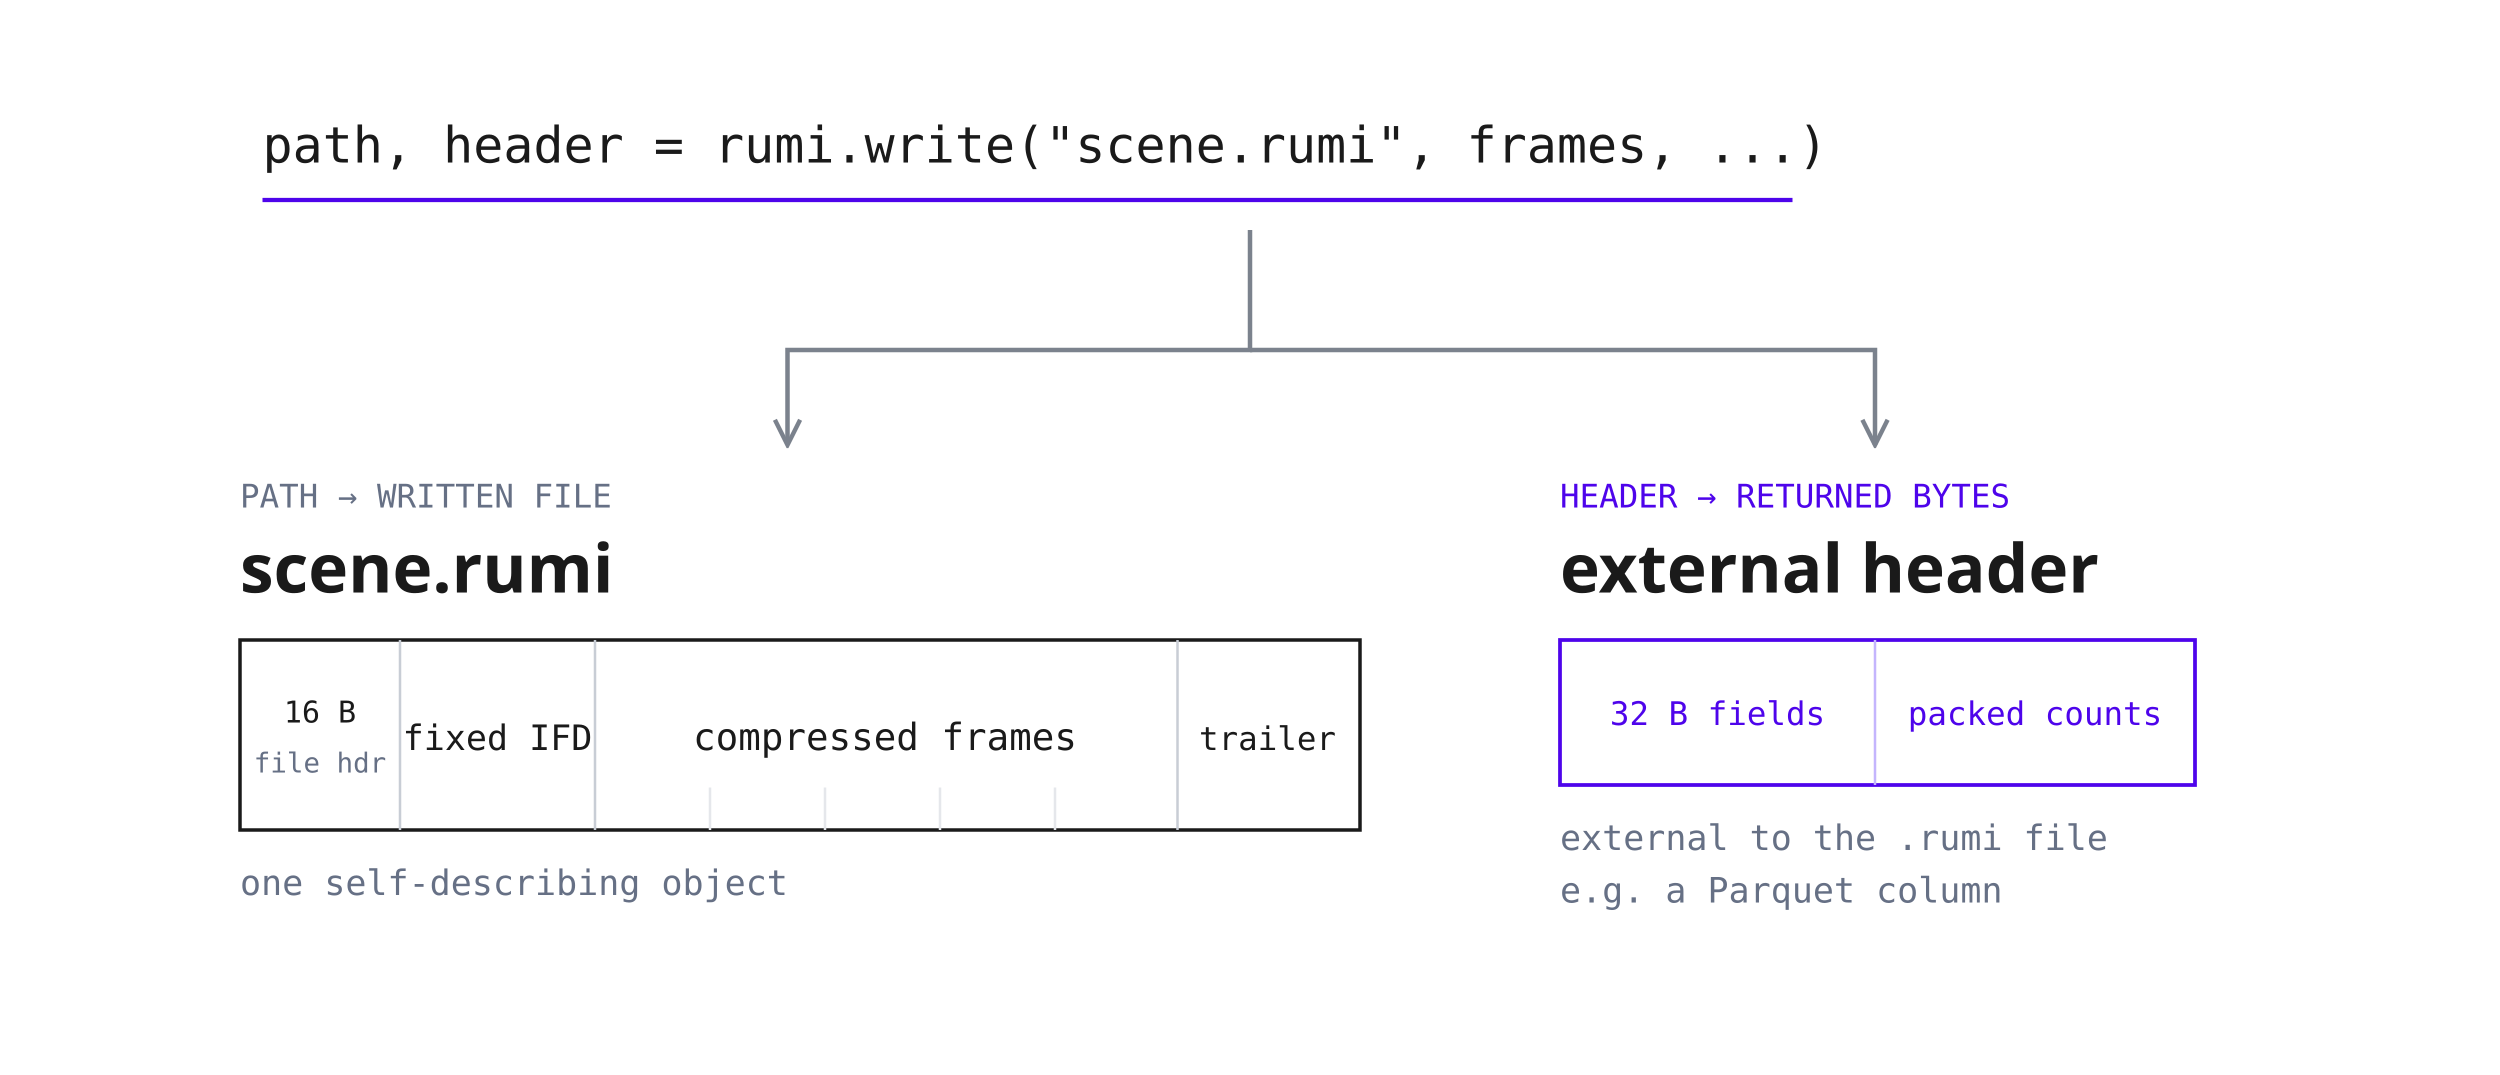
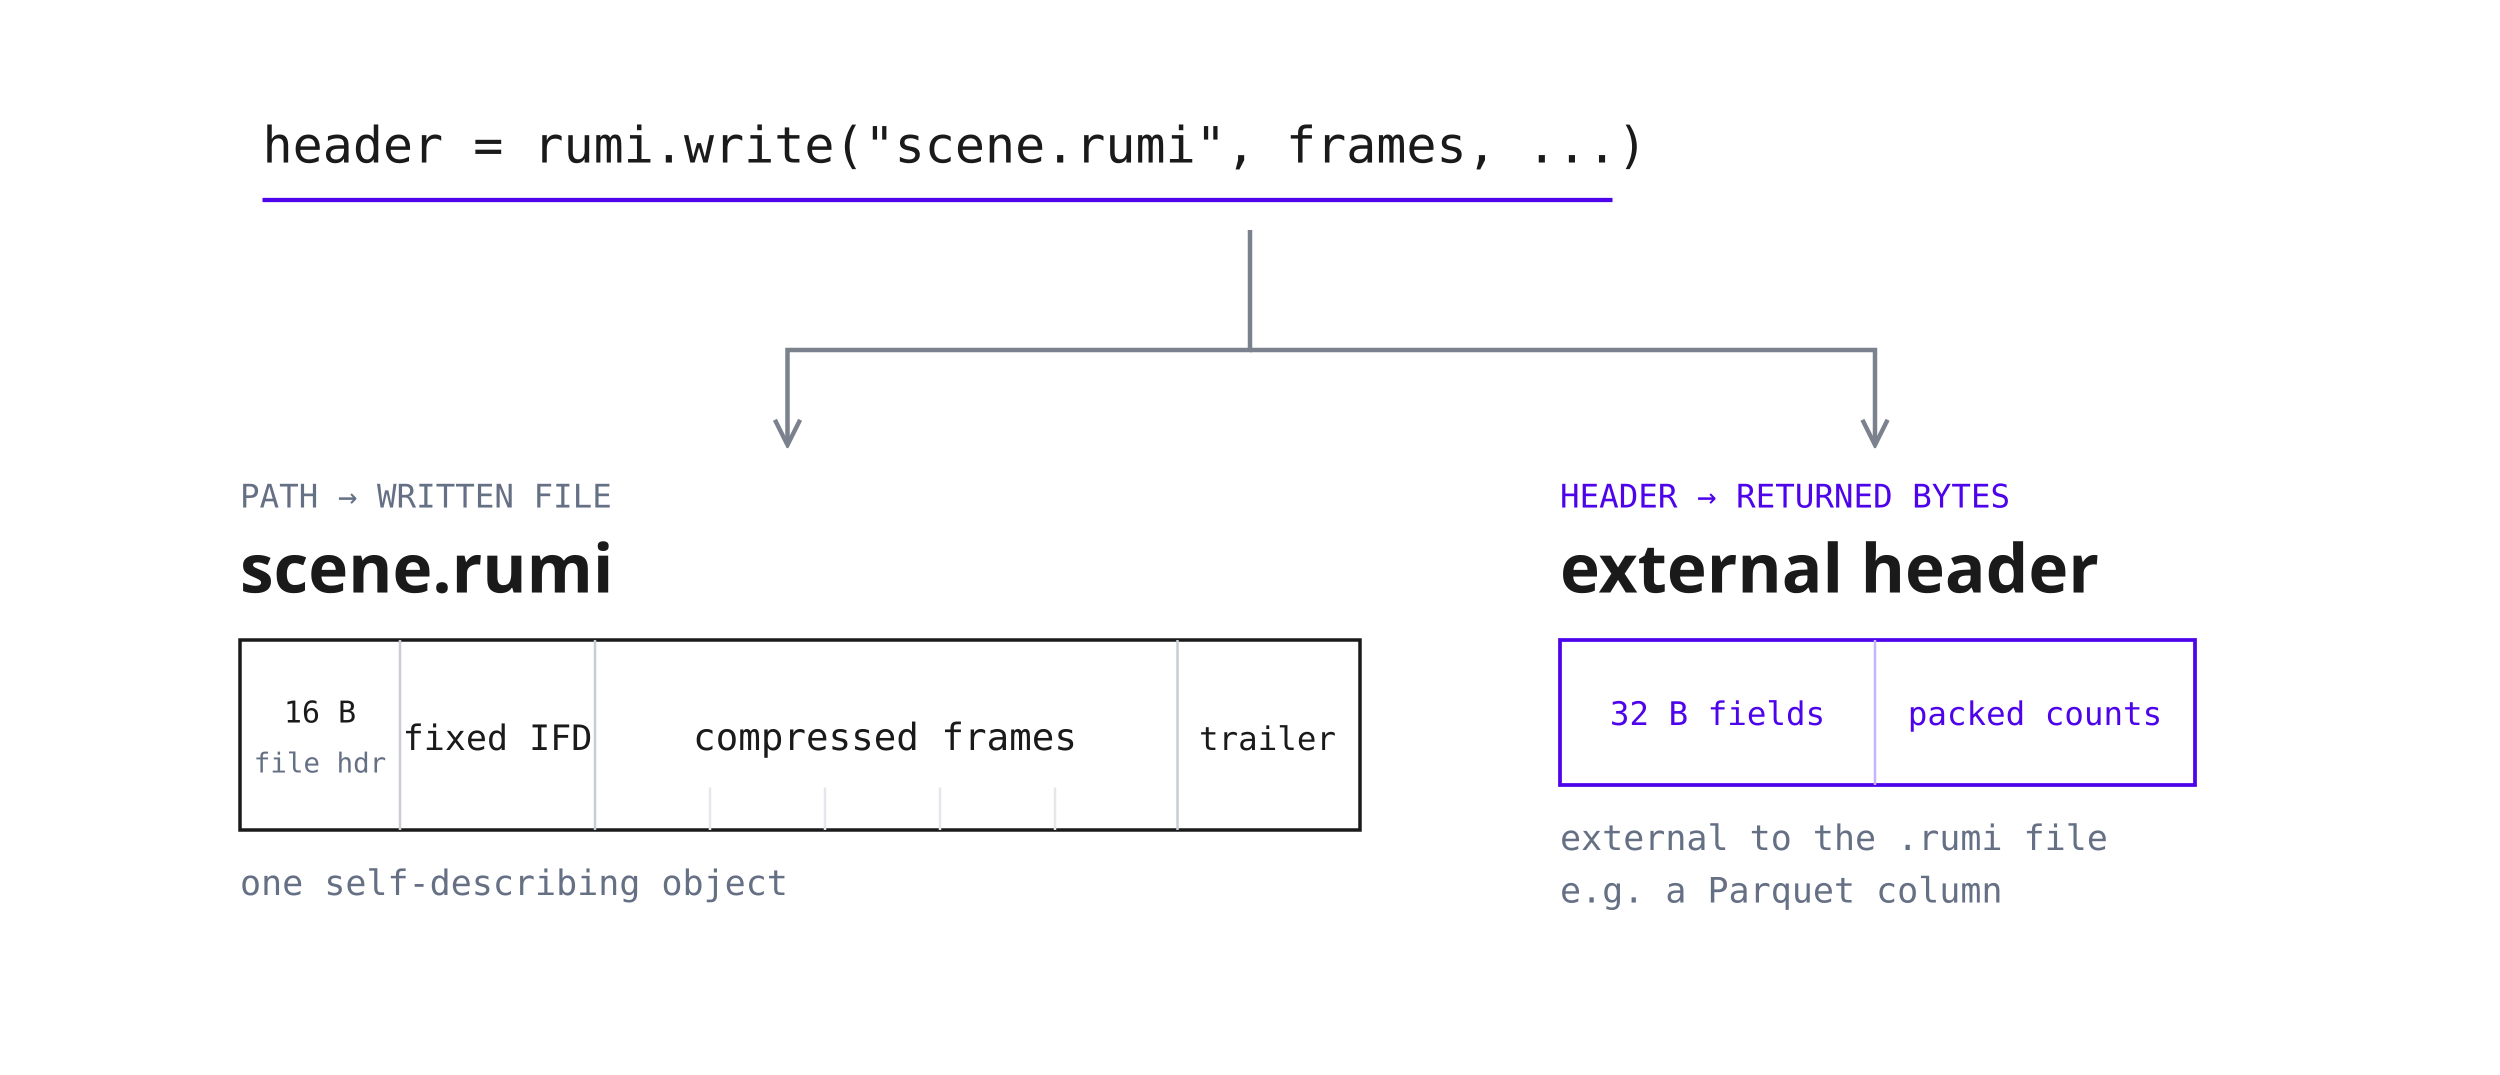
<svg xmlns="http://www.w3.org/2000/svg" width="1000" height="430" viewBox="0 0 1000 430" role="img" aria-labelledby="title desc">
  <defs>
    <marker id="arrow" viewBox="0 0 10 10" refX="9" refY="5" markerWidth="7" markerHeight="7" orient="auto">
      <path d="M1 1 9 5 1 9" fill="none" stroke="#7B828D" stroke-width="1.4" />
    </marker>
  </defs>
  <style>
.sans{font-family:'League Spartan','Futura','Century Gothic',system-ui,sans-serif}
.mono{font-family:'Cascadia Code','Fira Code','Consolas',monospace}
.ink{fill:#1A1A1A}.dim{fill:#667085}.violet{fill:#4E04EB}
.rule{stroke:#E5E7EB;stroke-width:1}
</style>
  <rect width="1000" height="430" fill="#FFFFFF" />
-   <text class="mono ink" x="105" y="65" font-size="20">path, header = rumi.write("scene.rumi", frames, ...)</text>
-   <path d="M105 80h612" fill="none" stroke="#4E04EB" stroke-width="1.7" />
+   <text class="mono ink" x="105" y="65" font-size="20">header = rumi.write("scene.rumi", frames, ...)</text>
+   <path d="M105 80h540" fill="none" stroke="#4E04EB" stroke-width="1.7" />
  <path d="M500 92v48H315v38" fill="none" stroke="#7B828D" stroke-width="1.8" marker-end="url(#arrow)" />
  <path d="M500 140h250v38" fill="none" stroke="#7B828D" stroke-width="1.8" marker-end="url(#arrow)" />
  <text class="mono dim" x="96" y="203" font-size="13">PATH → WRITTEN FILE</text>
  <text class="sans ink" x="96" y="237" font-size="27" font-weight="700">scene.rumi</text>
  <rect x="96" y="256" width="448" height="76" fill="#FFFFFF" stroke="#1A1A1A" stroke-width="1.4" />
  <path d="M160 256v76M238 256v76M471 256v76" stroke="#C8CDD5" stroke-width="1" />
  <path d="M284 315v17M330 315v17M376 315v17M422 315v17" stroke="#E5E7EB" stroke-width="1" />
  <text class="mono ink" x="128" y="289" font-size="12" text-anchor="middle">16 B</text>
  <text class="mono dim" x="128" y="309" font-size="11" text-anchor="middle">file hdr</text>
  <text class="mono ink" x="199" y="300" font-size="14" text-anchor="middle">fixed IFD</text>
  <text class="mono ink" x="354" y="300" font-size="15" text-anchor="middle">compressed frames</text>
  <text class="mono ink" x="507" y="300" font-size="13" text-anchor="middle">trailer</text>
  <text class="mono dim" x="96" y="358" font-size="14">one self-describing object</text>
  <text class="mono violet" x="624" y="203" font-size="13">HEADER → RETURNED BYTES</text>
  <text class="sans ink" x="624" y="237" font-size="27" font-weight="700">external header</text>
  <rect x="624" y="256" width="254" height="58" fill="#FFFFFF" stroke="#4E04EB" stroke-width="1.5" />
  <path d="M750 256v58" stroke="#C4B5FD" stroke-width="1" />
  <text class="mono violet" x="687" y="290" font-size="13" text-anchor="middle">32 B fields</text>
  <text class="mono violet" x="814" y="290" font-size="13" text-anchor="middle">packed counts</text>
  <text class="mono dim" x="624" y="340" font-size="14">external to the .rumi file</text>
  <text class="mono dim" x="624" y="361" font-size="14">e.g. a Parquet column</text>
</svg>
